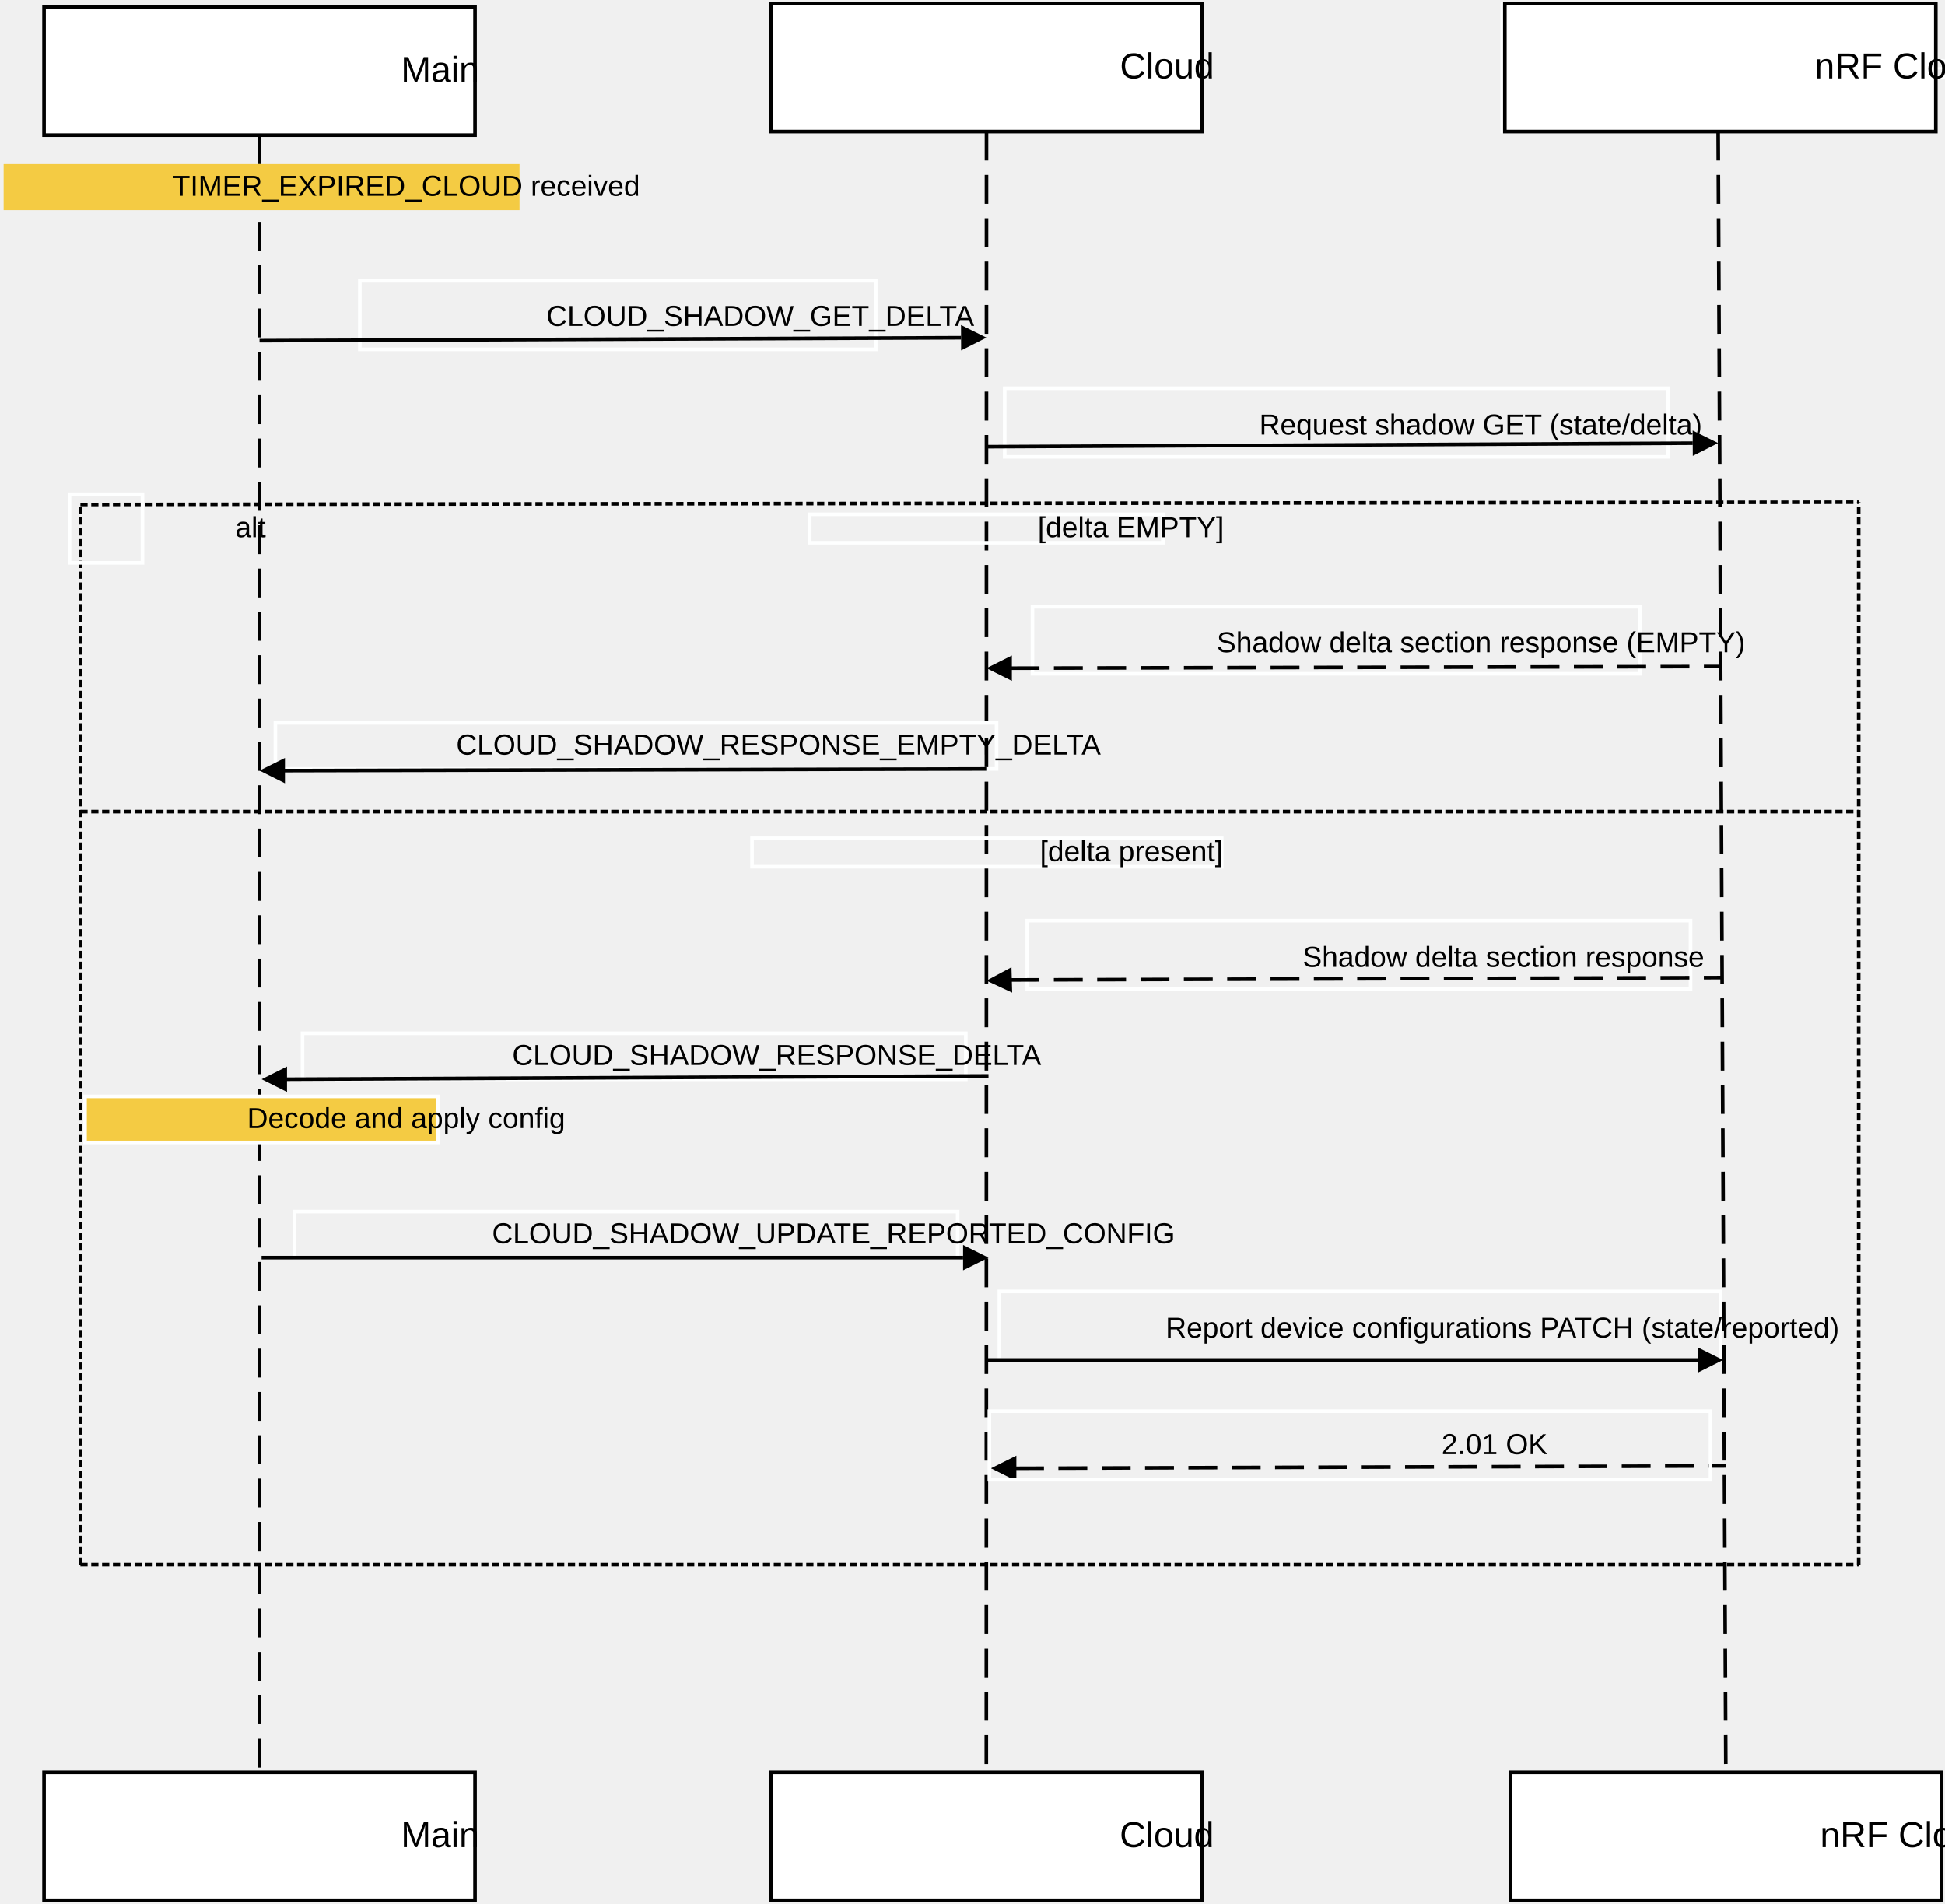
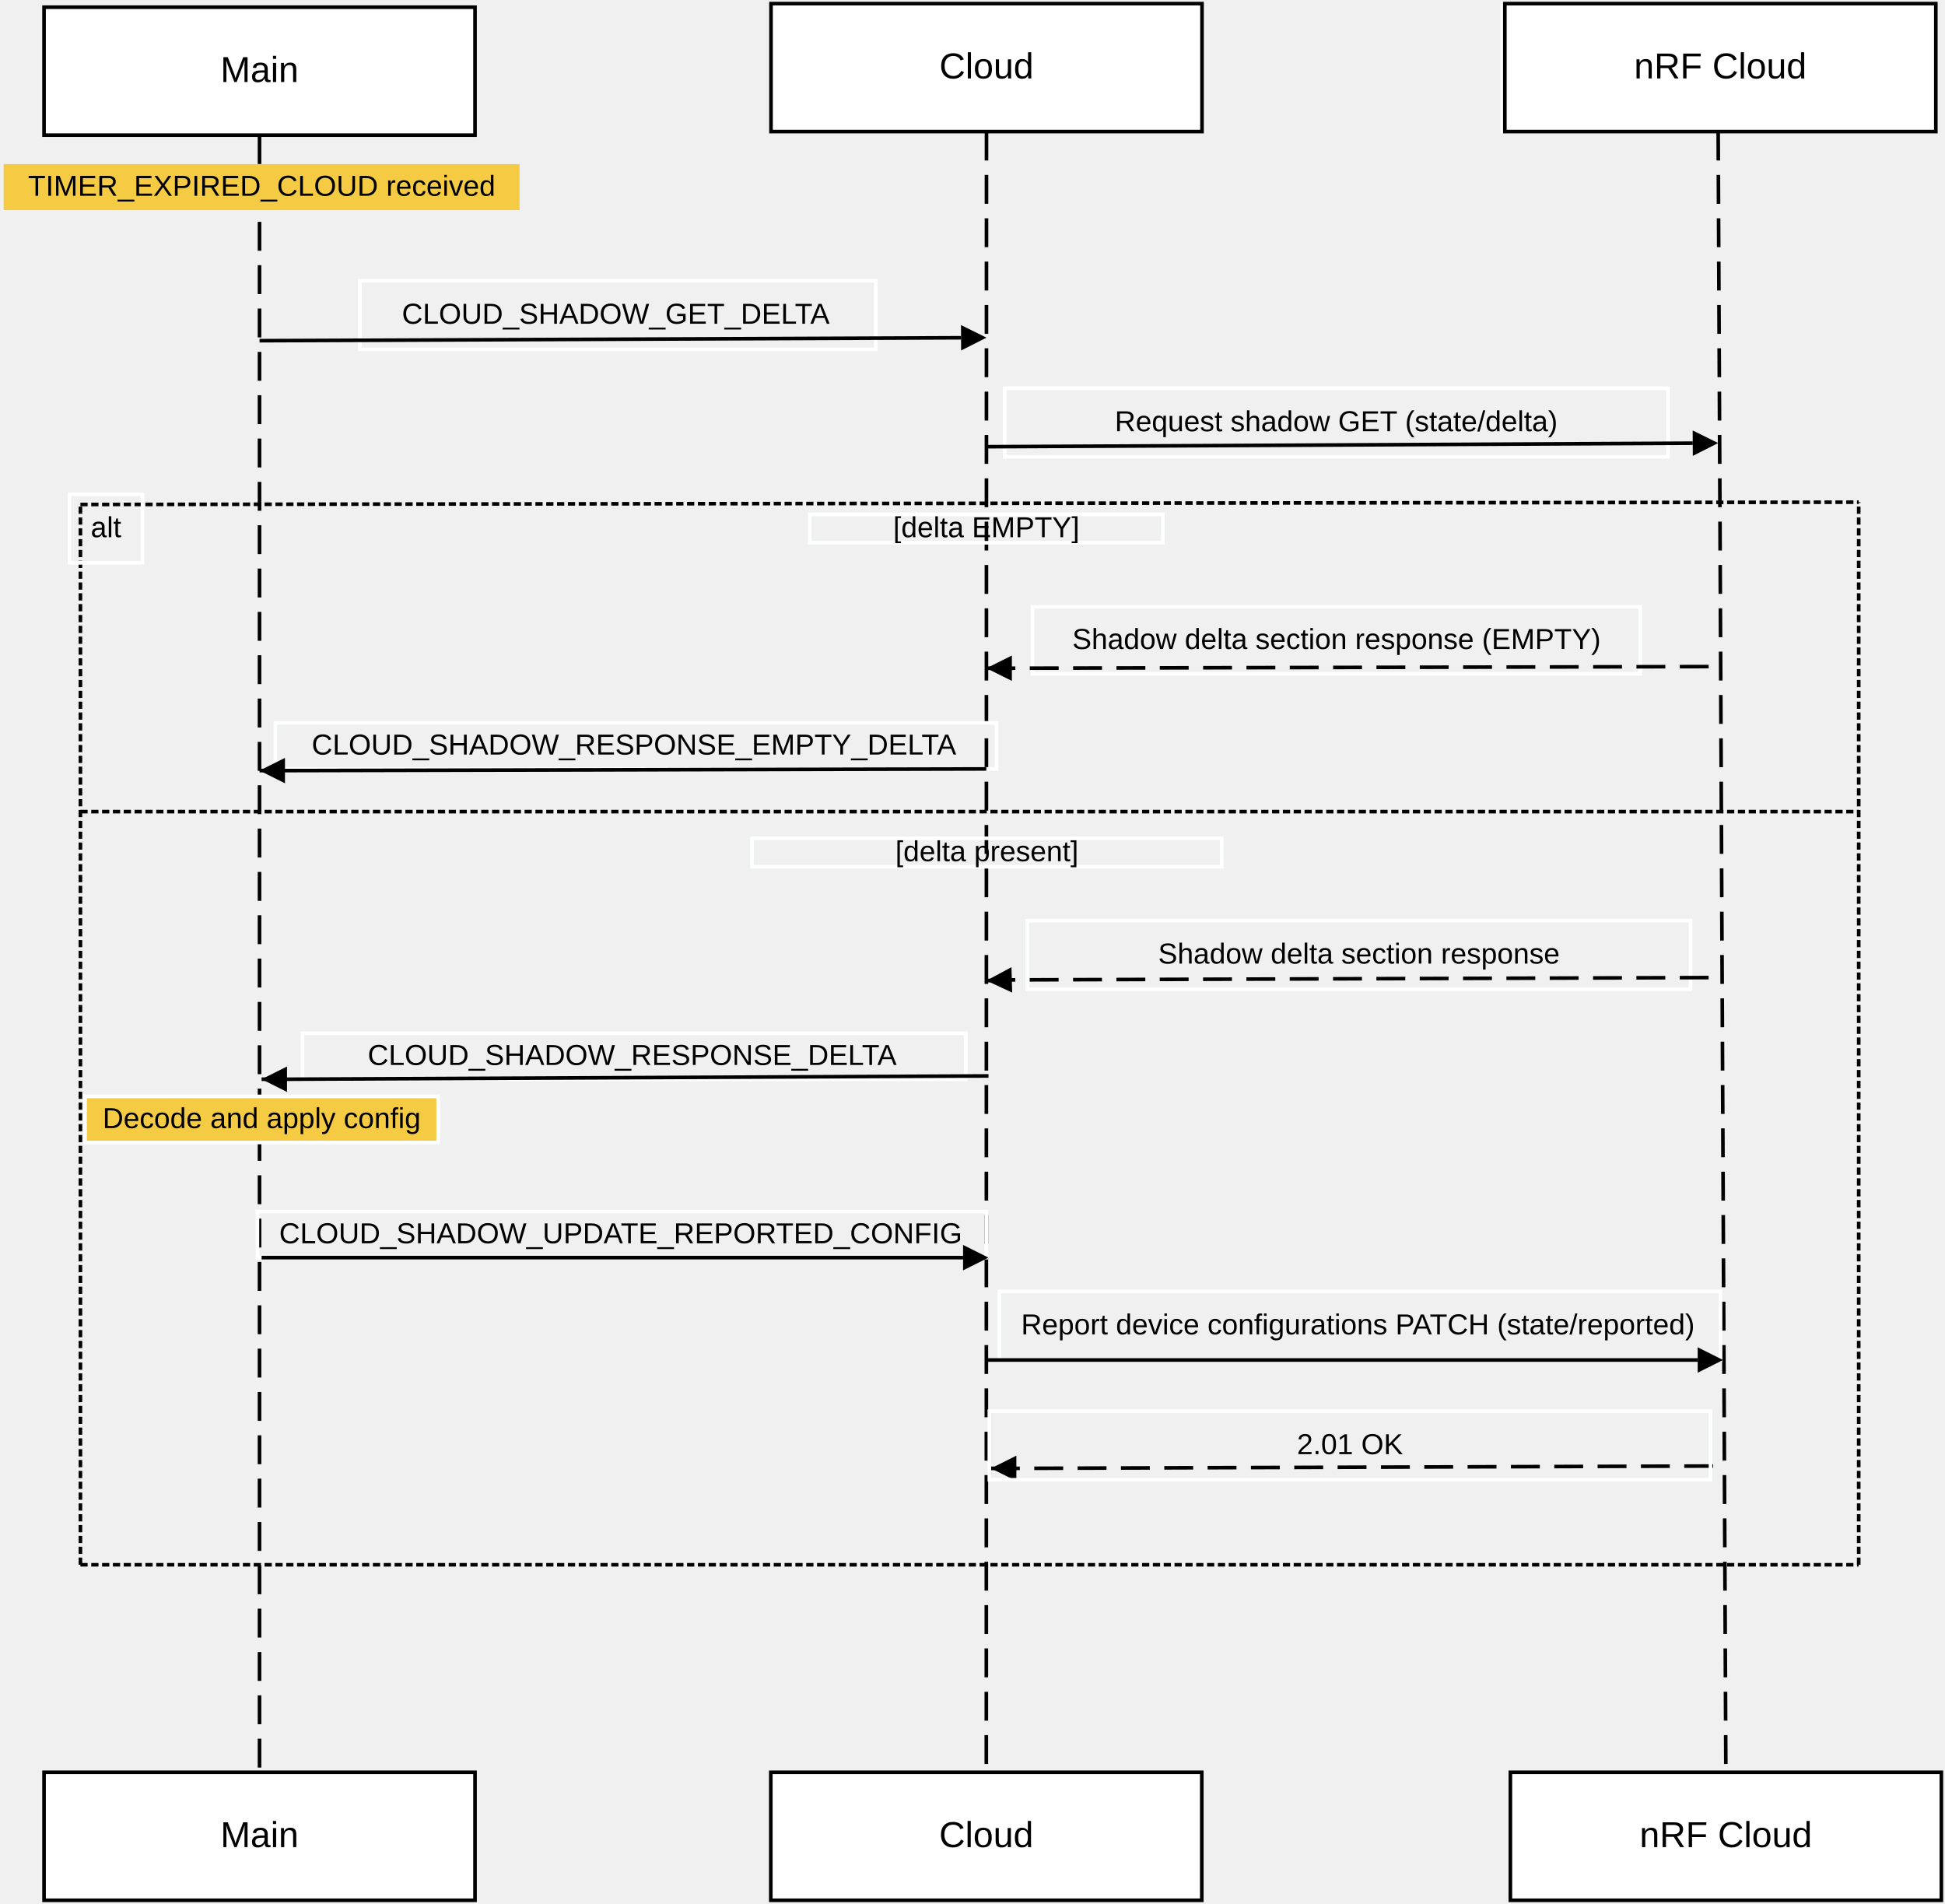
- <svg xmlns="http://www.w3.org/2000/svg" xmlns:ns1="http://schemas.microsoft.com/visio/2003/SVGExtensions/" xmlns:xlink="http://www.w3.org/1999/xlink" width="7.481in" height="7.322in" viewBox="0 0 538.611 527.177" xml:space="preserve" color-interpolation-filters="sRGB" class="st15">
-   <ns1:documentProperties ns1:langID="1035" ns1:viewMarkup="false" />
+ <svg xmlns="http://www.w3.org/2000/svg" xmlns:xlink="http://www.w3.org/1999/xlink" width="7.481in" height="7.322in" viewBox="0 0 538.612 527.177" xml:space="preserve" color-interpolation-filters="sRGB" class="st16">
  <style type="text/css">
	
		.st1 {fill:none;stroke:#feffff;stroke-width:1}
		.st2 {fill:#000000;font-family:Arial;font-size:0.667em}
		.st3 {fill:#ffffff;stroke:#000000;stroke-width:1}
		.st4 {fill:#000000;font-family:Arial;font-size:0.833em}
- 		.st5 {stroke:#000000;stroke-dasharray:8,4;stroke-linecap:butt;stroke-width:1}
- 		.st6 {fill:#00a9ce;stroke:#feffff;stroke-width:1}
- 		.st7 {fill:#feffff;font-family:Arial;font-size:0.833em}
- 		.st8 {stroke:#000000;stroke-dasharray:2,1;stroke-linecap:butt;stroke-width:1}
- 		.st9 {marker-end:url(#mrkr4-51);stroke:#000000;stroke-linecap:butt;stroke-width:1}
- 		.st10 {fill:#000000;fill-opacity:1;stroke:#000000;stroke-opacity:1;stroke-width:0.284}
- 		.st11 {marker-start:url(#mrkr4-57);stroke:#000000;stroke-dasharray:8,4;stroke-linecap:butt;stroke-width:1}
- 		.st12 {fill:#f4cb43;stroke:none;stroke-width:1}
- 		.st13 {marker-start:url(#mrkr4-57);stroke:#000000;stroke-linecap:butt;stroke-width:1}
- 		.st14 {fill:#f4cb43;stroke:#feffff;stroke-width:1}
- 		.st15 {fill:none;fill-rule:evenodd;font-size:12px;overflow:visible;stroke-linecap:square;stroke-miterlimit:3}
+ 		.st5 {fill:none}
+ 		.st6 {stroke:#000000;stroke-dasharray:8,4;stroke-linecap:butt;stroke-width:1}
+ 		.st7 {fill:#00a9ce;stroke:#feffff;stroke-width:1}
+ 		.st8 {fill:#feffff;font-family:Arial;font-size:0.833em}
+ 		.st9 {stroke:#000000;stroke-dasharray:2,1;stroke-linecap:butt;stroke-width:1}
+ 		.st10 {marker-end:url(#mrkr4-53);stroke:#000000;stroke-linecap:butt;stroke-width:1}
+ 		.st11 {fill:#000000;fill-opacity:1;stroke:#000000;stroke-opacity:1;stroke-width:0.284}
+ 		.st12 {marker-start:url(#mrkr4-59);stroke:#000000;stroke-dasharray:8,4;stroke-linecap:butt;stroke-width:1}
+ 		.st13 {fill:#f4cb43;stroke:none;stroke-width:1}
+ 		.st14 {marker-start:url(#mrkr4-59);stroke:#000000;stroke-linecap:butt;stroke-width:1}
+ 		.st15 {fill:#f4cb43;stroke:#feffff;stroke-width:1}
+ 		.st16 {fill:none;fill-rule:evenodd;font-size:12px;overflow:visible;stroke-linecap:square;stroke-miterlimit:3}
	
	</style>
  <defs id="Markers">
    <g id="lend4">
      <path d="M 2 1 L 0 0 L 2 -1 L 2 1 " style="stroke:none" />
    </g>
-     <marker id="mrkr4-51" class="st10" ns1:arrowType="4" ns1:arrowSize="2" ns1:setback="7.04" refX="-7.04" orient="auto" markerUnits="strokeWidth" overflow="visible">
-       <use xlink:href="#lend4" transform="scale(-3.52,-3.52) " />
+     <marker id="mrkr4-53" class="st11" refX="-7.04" orient="auto" markerUnits="strokeWidth" overflow="visible">
+       <use xlink:href="#lend4" transform="scale(-3.519999,-3.519999) " />
    </marker>
-     <marker id="mrkr4-57" class="st10" ns1:arrowType="4" ns1:arrowSize="2" ns1:setback="6.68" refX="6.68" orient="auto" markerUnits="strokeWidth" overflow="visible">
-       <use xlink:href="#lend4" transform="scale(3.52) " />
+     <marker id="mrkr4-59" class="st11" refX="0" orient="auto" markerUnits="strokeWidth" overflow="visible">
+       <use xlink:href="#lend4" transform="scale(3.519999) " />
    </marker>
  </defs>
-   <g ns1:mID="0" ns1:index="1" ns1:groupContext="foregroundPage">
-     <ns1:pageProperties ns1:drawingScale="0.0393701" ns1:pageScale="0.0393701" ns1:drawingUnits="24" ns1:shadowOffsetX="8.50394" ns1:shadowOffsetY="-8.50394" />
-     <ns1:layer ns1:name="Connector" ns1:index="0" />
-     <g id="shape10-1" ns1:mID="10" ns1:groupContext="shape" transform="translate(99.6457,-430.437)">
-       <ns1:textBlock ns1:margins="rect(4,4,4,4)" ns1:tabSpace="42.5197" />
-       <ns1:textRect cx="71.433" cy="517.681" width="142.87" height="18.992" />
-       <rect x="0" y="508.185" width="142.866" height="18.992" class="st1" />
-       <text x="11.64" y="520.68" class="st2" ns1:langID="1044">
-         <ns1:paragraph ns1:horizAlign="1" />
-         <ns1:tabList />CLOUD_SHADOW_GET_DELTA</text>
-     </g>
-     <g id="shape11-4" ns1:mID="11" ns1:groupContext="shape" transform="translate(12.1894,-489.752)">
-       <ns1:userDefs>
-         <ns1:ud ns1:nameU="visVersion" ns1:val="VT0(15):26" />
-       </ns1:userDefs>
-       <ns1:textBlock ns1:margins="rect(4,4,4,4)" ns1:tabSpace="42.5197" />
-       <ns1:textRect cx="59.677" cy="509.461" width="119.36" height="35.433" />
-       <rect x="0" y="491.744" width="119.354" height="35.433" class="st3" />
-       <text x="48.84" y="512.46" class="st4" ns1:langID="1044">
-         <ns1:paragraph ns1:horizAlign="1" />
-         <ns1:tabList />Main</text>
-     </g>
-     <g id="shape12-7" ns1:mID="12" ns1:groupContext="shape" ns1:layerMember="0" transform="translate(78.9528,-489.752)">
-       <path d="M-7.09 527.18 L-7.09 980.5" class="st5" />
-     </g>
-     <g id="shape14-10" ns1:mID="14" ns1:groupContext="shape" transform="translate(415.979,-490.744)">
-       <ns1:userDefs>
-         <ns1:ud ns1:nameU="visVersion" ns1:val="VT0(15):26" />
-       </ns1:userDefs>
-       <ns1:textBlock ns1:margins="rect(4,4,4,4)" ns1:tabSpace="42.5197" />
-       <ns1:textRect cx="59.677" cy="509.461" width="119.36" height="35.433" />
-       <rect x="0" y="491.744" width="119.354" height="35.433" class="st6" />
-       <text x="11.62" y="512.46" class="st7" ns1:langID="1044">
-         <ns1:paragraph ns1:horizAlign="1" />
-         <ns1:tabList />LwM2M carrier library</text>
-     </g>
-     <g id="shape15-13" ns1:mID="15" ns1:groupContext="shape" ns1:layerMember="0" transform="translate(469.782,-490.744)">
-       <path d="M6.02 527.18 L8.15 981.49" class="st5" />
-     </g>
-     <g id="shape16-16" ns1:mID="16" ns1:groupContext="shape" transform="translate(213.508,-490.744)">
-       <ns1:userDefs>
-         <ns1:ud ns1:nameU="visVersion" ns1:val="VT0(15):26" />
-       </ns1:userDefs>
-       <ns1:textBlock ns1:margins="rect(4,4,4,4)" ns1:tabSpace="42.5197" />
-       <ns1:textRect cx="59.677" cy="509.461" width="119.36" height="35.433" />
-       <rect x="0" y="491.744" width="119.354" height="35.433" class="st3" />
-       <text x="46.61" y="512.46" class="st4" ns1:langID="1044">
-         <ns1:paragraph ns1:horizAlign="1" />
-         <ns1:tabList />Cloud</text>
-     </g>
-     <g id="shape17-19" ns1:mID="17" ns1:groupContext="shape" transform="translate(416.725,-490.744)">
-       <ns1:userDefs>
-         <ns1:ud ns1:nameU="visVersion" ns1:val="VT0(15):26" />
-       </ns1:userDefs>
-       <ns1:textBlock ns1:margins="rect(4,4,4,4)" ns1:tabSpace="42.5197" />
-       <ns1:textRect cx="59.677" cy="509.461" width="119.36" height="35.433" />
-       <rect x="0" y="491.744" width="119.354" height="35.433" class="st3" />
-       <text x="35.78" y="512.46" class="st4" ns1:langID="1044">
-         <ns1:paragraph ns1:horizAlign="1" />
-         <ns1:tabList />nRF Cloud</text>
-     </g>
-     <g id="shape20-22" ns1:mID="20" ns1:groupContext="shape" transform="translate(21.5771,-387.492) rotate(-0.0742099)">
-       <path d="M0 527.18 L492.46 527.18" class="st8" />
-     </g>
-     <g id="shape21-25" ns1:mID="21" ns1:groupContext="shape" transform="translate(285.919,-340.601)">
-       <ns1:textBlock ns1:margins="rect(4,4,4,4)" ns1:tabSpace="42.5197" />
-       <ns1:textRect cx="84.151" cy="517.905" width="168.31" height="18.544" />
-       <rect x="0" y="508.633" width="168.303" height="18.544" class="st1" />
-       <text x="11.01" y="521.21" class="st2" ns1:langID="1044">
-         <ns1:paragraph ns1:horizAlign="1" />
-         <ns1:tabList />Shadow delta section response (EMPTY)</text>
-     </g>
-     <g id="shape23-28" ns1:mID="23" ns1:groupContext="shape" transform="translate(284.465,-253.272)">
-       <ns1:textBlock ns1:margins="rect(4,4,4,4)" ns1:tabSpace="42.5197" />
-       <ns1:textRect cx="91.844" cy="517.681" width="183.69" height="18.992" />
-       <rect x="0" y="508.185" width="183.687" height="18.992" class="st1" />
-       <text x="36.25" y="520.98" class="st2" ns1:langID="1044">
-         <ns1:paragraph ns1:horizAlign="1" />
-         <ns1:tabList />Shadow delta section response</text>
-     </g>
-     <g id="shape24-31" ns1:mID="24" ns1:groupContext="shape" transform="translate(276.737,-150.598)">
-       <ns1:textBlock ns1:margins="rect(4,4,4,4)" ns1:tabSpace="42.5197" />
-       <ns1:textRect cx="99.854" cy="517.681" width="199.71" height="18.992" />
-       <rect x="0" y="508.185" width="199.708" height="18.992" class="st1" />
-       <text x="6.03" y="520.98" class="st2" ns1:langID="1044">
-         <ns1:paragraph ns1:horizAlign="1" />
-         <ns1:tabList />Report device configurations PATCH (state/reported)</text>
-     </g>
-     <g id="shape27-34" ns1:mID="27" ns1:groupContext="shape" transform="translate(22.2599,-93.9055) rotate(8.04882E-07)">
-       <path d="M0 527.18 L492.46 527.18" class="st8" />
-     </g>
-     <g id="shape30-37" ns1:mID="30" ns1:groupContext="shape" ns1:layerMember="0" transform="translate(280.241,-490.744)">
-       <path d="M-7.06 527.18 L-7.11 981.49" class="st5" />
-     </g>
-     <g id="shape32-40" ns1:mID="32" ns1:groupContext="shape" transform="translate(278.227,-400.673)">
-       <ns1:textBlock ns1:margins="rect(4,4,4,4)" ns1:tabSpace="42.5197" />
-       <ns1:textRect cx="91.844" cy="517.681" width="183.69" height="18.992" />
-       <rect x="0" y="508.185" width="183.687" height="18.992" class="st1" />
-       <text x="30.48" y="520.98" class="st2" ns1:langID="1044">
-         <ns1:paragraph ns1:horizAlign="1" />
-         <ns1:tabList />Request shadow GET (state/delta)</text>
-     </g>
-     <g id="shape33-43" ns1:mID="33" ns1:groupContext="shape" transform="translate(76.2527,-314.266)">
-       <ns1:textBlock ns1:margins="rect(4,4,4,4)" ns1:tabSpace="42.5197" />
-       <ns1:textRect cx="99.854" cy="520.799" width="199.71" height="12.756" />
-       <rect x="0" y="514.421" width="199.708" height="12.756" class="st1" />
-       <text x="10.05" y="523.2" class="st2" ns1:langID="1044">
-         <ns1:paragraph ns1:horizAlign="1" />
-         <ns1:tabList />CLOUD_SHADOW_RESPONSE_EMPTY_DELTA</text>
-     </g>
-     <g id="shape38-46" ns1:mID="38" ns1:groupContext="shape" ns1:layerMember="0" transform="translate(71.8662,-426.177)">
-       <path d="M0 520.51 L194.27 519.7" class="st9" />
-     </g>
-     <g id="shape41-52" ns1:mID="41" ns1:groupContext="shape" ns1:layerMember="0" transform="translate(273.17,-335.288)">
-       <path d="M6.68 520.31 L7.04 520.31 L203.16 519.85" class="st11" />
-     </g>
-     <g id="shape46-58" ns1:mID="46" ns1:groupContext="shape" ns1:layerMember="0" transform="translate(273.148,-143.516)">
-       <path d="M0 520.09 L196.98 520.09" class="st9" />
-     </g>
-     <g id="shape49-63" ns1:mID="49" ns1:groupContext="shape" transform="translate(1,-468.988)">
-       <ns1:userDefs>
-         <ns1:ud ns1:nameU="visVersion" ns1:val="VT0(15):26" />
-       </ns1:userDefs>
-       <ns1:textBlock ns1:margins="rect(4,4,4,4)" />
-       <ns1:textRect cx="71.433" cy="520.799" width="142.87" height="12.756" />
-       <rect x="0" y="514.421" width="142.866" height="12.756" class="st12" />
-       <text x="6.75" y="523.2" class="st2" ns1:langID="1044">
-         <ns1:paragraph ns1:horizAlign="1" ns1:bulletSize="0.166667" />
-         <ns1:tabList />TIMER_EXPIRED_CLOUD received</text>
-     </g>
-     <g id="shape52-66" ns1:mID="52" ns1:groupContext="shape" transform="translate(-504.917,433.272) rotate(-90)">
-       <path d="M0 527.18 L293.59 527.18" class="st8" />
-     </g>
-     <g id="shape53-69" ns1:mID="53" ns1:groupContext="shape" transform="translate(-12.4604,433.272) rotate(-90)">
-       <path d="M0 527.18 L294.22 527.18" class="st8" />
-     </g>
-     <g id="shape19-72" ns1:mID="19" ns1:groupContext="shape" transform="translate(224.228,-376.892)">
-       <ns1:textBlock ns1:margins="rect(4,4,4,4)" ns1:tabSpace="42.5197" />
-       <ns1:textRect cx="48.898" cy="523.239" width="97.8" height="7.877" />
-       <rect x="0" y="519.3" width="97.795" height="7.877" class="st1" />
-       <text x="23.11" y="525.64" class="st2" ns1:langID="1044">
-         <ns1:paragraph ns1:horizAlign="1" />
-         <ns1:tabList />[delta EMPTY]</text>
-     </g>
-     <g id="shape99-75" ns1:mID="99" ns1:groupContext="shape" transform="translate(22.2599,-302.453)">
-       <path d="M0 527.18 L492.46 527.18" class="st8" />
-     </g>
-     <g id="shape100-78" ns1:mID="100" ns1:groupContext="shape" transform="translate(208.242,-287.176)">
-       <ns1:textBlock ns1:margins="rect(4,4,4,4)" ns1:tabSpace="42.5197" />
-       <ns1:textRect cx="65.04" cy="523.239" width="130.09" height="7.877" />
-       <rect x="0" y="519.3" width="130.081" height="7.877" class="st1" />
-       <text x="39.69" y="525.64" class="st2" ns1:langID="1044">
-         <ns1:paragraph ns1:horizAlign="1" />
-         <ns1:tabList />[delta present]</text>
-     </g>
-     <g id="shape102-81" ns1:mID="102" ns1:groupContext="shape" ns1:layerMember="0" transform="translate(273.156,-249.073)">
-       <path d="M6.68 520.41 L7.04 520.4 L203.69 519.75" class="st11" />
-     </g>
-     <g id="shape103-86" ns1:mID="103" ns1:groupContext="shape" transform="translate(83.7695,-228.315)">
-       <ns1:textBlock ns1:margins="rect(4,4,4,4)" ns1:tabSpace="42.5197" />
-       <ns1:textRect cx="91.844" cy="520.799" width="183.69" height="12.756" />
-       <rect x="0" y="514.421" width="183.687" height="12.756" class="st1" />
-       <text x="18.05" y="523.2" class="st2" ns1:langID="1044">
-         <ns1:paragraph ns1:horizAlign="1" />
-         <ns1:tabList />CLOUD_SHADOW_RESPONSE_DELTA</text>
-     </g>
-     <g id="shape104-89" ns1:mID="104" ns1:groupContext="shape" transform="translate(81.5036,-178.945)">
-       <ns1:textBlock ns1:margins="rect(4,4,4,4)" ns1:tabSpace="42.5197" />
-       <ns1:textRect cx="91.844" cy="520.799" width="183.69" height="12.756" />
-       <rect x="0" y="514.421" width="183.687" height="12.756" class="st1" />
-       <text x="14.72" y="523.2" class="st2" ns1:langID="1044">
-         <ns1:paragraph ns1:horizAlign="1" />
-         <ns1:tabList />CLOUD_SHADOW_UPDATE_REPORTED_CONFIG</text>
-     </g>
-     <g id="shape105-92" ns1:mID="105" ns1:groupContext="shape" ns1:layerMember="0" transform="translate(72.4349,-221.701)">
-       <path d="M6.68 520.53 L7.04 520.53 L201.3 519.62" class="st13" />
-     </g>
-     <g id="shape106-97" ns1:mID="106" ns1:groupContext="shape" ns1:layerMember="0" transform="translate(72.4349,-186.031)">
-       <path d="M0 534.26 L194.26 534.26" class="st9" />
-     </g>
-     <g id="shape107-102" ns1:mID="107" ns1:groupContext="shape" transform="translate(23.5373,-210.835)">
-       <ns1:userDefs>
-         <ns1:ud ns1:nameU="visVersion" ns1:val="VT0(15):26" />
-       </ns1:userDefs>
-       <ns1:textBlock ns1:margins="rect(4,4,4,4)" />
-       <ns1:textRect cx="48.898" cy="520.799" width="97.8" height="12.756" />
-       <rect x="0" y="514.421" width="97.795" height="12.756" class="st14" />
-       <text x="4.87" y="523.2" class="st2" ns1:langID="1044">
-         <ns1:paragraph ns1:horizAlign="1" ns1:bulletSize="0.166667" />
-         <ns1:tabList />Decode and apply config</text>
-     </g>
-     <g id="shape108-105" ns1:mID="108" ns1:groupContext="shape" ns1:layerMember="0" transform="translate(274.414,-113.834)">
-       <path d="M6.68 520.41 L7.04 520.41 L203.52 519.75" class="st11" />
-     </g>
-     <g id="shape109-110" ns1:mID="109" ns1:groupContext="shape" transform="translate(273.975,-117.433)">
-       <ns1:textBlock ns1:margins="rect(4,4,4,4)" ns1:tabSpace="42.5197" />
-       <ns1:textRect cx="99.854" cy="517.681" width="199.71" height="18.992" />
-       <rect x="0" y="508.185" width="199.708" height="18.992" class="st1" />
-       <text x="85.18" y="520.08" class="st2" ns1:langID="1044">
-         <ns1:paragraph ns1:horizAlign="1" />
-         <ns1:tabList />2.01 OK</text>
-     </g>
-     <g id="shape110-113" ns1:mID="110" ns1:groupContext="shape" transform="translate(12.1894,-1)">
-       <ns1:userDefs>
-         <ns1:ud ns1:nameU="visVersion" ns1:val="VT0(15):26" />
-       </ns1:userDefs>
-       <ns1:textBlock ns1:margins="rect(4,4,4,4)" ns1:tabSpace="42.5197" />
-       <ns1:textRect cx="59.677" cy="509.461" width="119.36" height="35.433" />
-       <rect x="0" y="491.744" width="119.354" height="35.433" class="st3" />
-       <text x="48.84" y="512.46" class="st4" ns1:langID="1044">
-         <ns1:paragraph ns1:horizAlign="1" />
-         <ns1:tabList />Main</text>
-     </g>
-     <g id="shape111-116" ns1:mID="111" ns1:groupContext="shape" transform="translate(213.449,-1)">
-       <ns1:userDefs>
-         <ns1:ud ns1:nameU="visVersion" ns1:val="VT0(15):26" />
-       </ns1:userDefs>
-       <ns1:textBlock ns1:margins="rect(4,4,4,4)" ns1:tabSpace="42.5197" />
-       <ns1:textRect cx="59.677" cy="509.461" width="119.36" height="35.433" />
-       <rect x="0" y="491.744" width="119.354" height="35.433" class="st3" />
-       <text x="46.61" y="512.46" class="st4" ns1:langID="1044">
-         <ns1:paragraph ns1:horizAlign="1" />
-         <ns1:tabList />Cloud</text>
-     </g>
-     <g id="shape112-119" ns1:mID="112" ns1:groupContext="shape" transform="translate(418.258,-1)">
-       <ns1:userDefs>
-         <ns1:ud ns1:nameU="visVersion" ns1:val="VT0(15):26" />
-       </ns1:userDefs>
-       <ns1:textBlock ns1:margins="rect(4,4,4,4)" ns1:tabSpace="42.5197" />
-       <ns1:textRect cx="59.677" cy="509.461" width="119.36" height="35.433" />
-       <rect x="0" y="491.744" width="119.354" height="35.433" class="st3" />
-       <text x="35.78" y="512.46" class="st4" ns1:langID="1044">
-         <ns1:paragraph ns1:horizAlign="1" />
-         <ns1:tabList />nRF Cloud</text>
-     </g>
-     <g id="shape113-122" ns1:mID="113" ns1:groupContext="shape" transform="translate(19.2395,-371.335)">
-       <ns1:textBlock ns1:margins="rect(4,4,4,4)" ns1:tabSpace="42.5197" />
-       <ns1:textRect cx="10.107" cy="517.681" width="20.22" height="18.992" />
-       <rect x="0" y="508.185" width="20.214" height="18.992" class="st1" />
-       <text x="5.88" y="520.08" class="st2" ns1:langID="1044">
-         <ns1:paragraph ns1:horizAlign="1" />
-         <ns1:tabList />alt</text>
-     </g>
-     <g id="shape114-125" ns1:mID="114" ns1:groupContext="shape" ns1:layerMember="0" transform="translate(71.8662,-306.942)">
-       <path d="M6.68 520.31 L7.04 520.31 L201.26 519.85" class="st13" />
-     </g>
-     <g id="shape115-130" ns1:mID="115" ns1:groupContext="shape" ns1:layerMember="0" transform="translate(273.172,-396.911)">
-       <path d="M0 520.6 L195.59 519.62" class="st9" />
+   <g>
+     <g id="group5-1" transform="translate(1,-1)">
+       <g id="group6-2">
+         <g id="shape7-3" transform="translate(98.6457,-429.437)">
+           <rect x="0" y="508.185" width="142.866" height="18.992" class="st1" />
+           <text x="11.64" y="520.08" class="st2">CLOUD_SHADOW_GET_DELTA</text>
+         </g>
+         <g id="shape8-6" transform="translate(11.1894,-488.752)">
+           <rect x="0" y="491.744" width="119.354" height="35.433" class="st3" />
+           <text x="48.84" y="512.46" class="st4">Main</text>
+         </g>
+         <g id="shape9-9" transform="translate(70.8628,-35.4291)">
+           <path d="M0 73.86 L0 527.18 L0 73.86 Z" class="st5" />
+           <path d="M0 73.86 L0 527.18" class="st6" />
+         </g>
+         <g id="shape10-12" transform="translate(414.979,-489.744)">
+           <rect x="0" y="491.744" width="119.354" height="35.433" class="st7" />
+           <text x="11.62" y="512.46" class="st8">LwM2M carrier library</text>
+         </g>
+         <g id="shape11-15" transform="translate(474.802,-35.4311)">
+           <path d="M0 72.87 L2.13 527.18 L0 72.87 Z" class="st5" />
+           <path d="M0 72.87 L2.13 527.18" class="st6" />
+         </g>
+         <g id="shape12-18" transform="translate(212.508,-489.744)">
+           <rect x="0" y="491.744" width="119.354" height="35.433" class="st3" />
+           <text x="46.61" y="512.46" class="st4">Cloud</text>
+         </g>
+         <g id="shape13-21" transform="translate(415.725,-489.744)">
+           <rect x="0" y="491.744" width="119.354" height="35.433" class="st3" />
+           <text x="35.78" y="512.46" class="st4">nRF Cloud</text>
+         </g>
+         <g id="shape14-24" transform="translate(20.5771,-386.489) rotate(-0.0742099)">
+           <path d="M0 527.18 L492.46 527.18 L0 527.18 Z" class="st5" />
+           <path d="M0 527.18 L492.46 527.18" class="st9" />
+         </g>
+         <g id="shape15-27" transform="translate(284.919,-339.601)">
+           <rect x="0" y="508.633" width="168.303" height="18.544" class="st1" />
+           <text x="11.01" y="520.3" class="st2">Shadow delta section response (EMPTY)</text>
+         </g>
+         <g id="shape16-30" transform="translate(283.465,-252.272)">
+           <rect x="0" y="508.185" width="183.687" height="18.992" class="st1" />
+           <text x="36.25" y="520.08" class="st2">Shadow delta section response</text>
+         </g>
+         <g id="shape17-33" transform="translate(275.737,-149.598)">
+           <rect x="0" y="508.185" width="199.708" height="18.992" class="st1" />
+           <text x="6.03" y="520.08" class="st2">Report device configurations PATCH (state/reported)</text>
+         </g>
+         <g id="shape18-36" transform="translate(21.2599,-92.9026) rotate(8.04881E-07)">
+           <path d="M0 527.18 L492.46 527.18 L0 527.18 Z" class="st5" />
+           <path d="M0 527.18 L492.46 527.18" class="st9" />
+         </g>
+         <g id="shape19-39" transform="translate(272.131,-35.4311)">
+           <path d="M0.05 72.87 L0 527.18 L0.05 72.87 Z" class="st5" />
+           <path d="M0.05 72.87 L0 527.18" class="st6" />
+         </g>
+         <g id="shape20-42" transform="translate(277.227,-399.673)">
+           <rect x="0" y="508.185" width="183.687" height="18.992" class="st1" />
+           <text x="30.48" y="520.08" class="st2">Request shadow GET (state/delta)</text>
+         </g>
+         <g id="shape21-45" transform="translate(75.2527,-313.266)">
+           <rect x="0" y="514.421" width="199.708" height="12.756" class="st1" />
+           <text x="10.05" y="523.2" class="st2">CLOUD_SHADOW_RESPONSE_EMPTY_DELTA</text>
+         </g>
+         <g id="shape22-48" transform="translate(70.8662,-431.844)">
+           <path d="M0 527.18 L194.27 526.37 L194.27 526.37" class="st10" />
+         </g>
+         <g id="shape23-54" transform="translate(272.17,-341.155)">
+           <path d="M0 527.18 L6.68 527.18 L7.04 527.18 L203.16 526.72" class="st12" />
+         </g>
+         <g id="shape24-60" transform="translate(272.148,-149.603)">
+           <path d="M0 527.18 L196.98 527.18 L196.98 527.18" class="st10" />
+         </g>
+         <g id="shape25-65" transform="translate(-1.05516E-12,-467.988)">
+           <rect x="0" y="514.421" width="142.866" height="12.756" class="st13" />
+           <text x="6.75" y="523.2" class="st2">TIMER_EXPIRED_CLOUD received</text>
+         </g>
+         <g id="shape26-68" transform="translate(-505.914,434.272) rotate(-90)">
+           <path d="M0 527.18 L293.59 527.18 L0 527.18 Z" class="st5" />
+           <path d="M0 527.18 L293.59 527.18" class="st9" />
+         </g>
+         <g id="shape27-71" transform="translate(-13.4575,434.272) rotate(-90)">
+           <path d="M0 527.18 L294.22 527.18 L0 527.18 Z" class="st5" />
+           <path d="M0 527.18 L294.22 527.18" class="st9" />
+         </g>
+         <g id="shape28-74" transform="translate(223.228,-375.892)">
+           <rect x="0" y="519.3" width="97.795" height="7.877" class="st1" />
+           <text x="23.11" y="525.64" class="st2">[delta EMPTY]</text>
+         </g>
+         <g id="shape29-77" transform="translate(21.2599,-301.45)">
+           <path d="M0 527.18 L492.46 527.18 L0 527.18 Z" class="st5" />
+           <path d="M0 527.18 L492.46 527.18" class="st9" />
+         </g>
+         <g id="shape30-80" transform="translate(207.242,-286.176)">
+           <rect x="0" y="519.3" width="130.081" height="7.877" class="st1" />
+           <text x="39.69" y="525.64" class="st2">[delta present]</text>
+         </g>
+         <g id="shape31-83" transform="translate(272.159,-254.655)">
+           <path d="M0 527.18 L6.68 526.99 L7.04 526.98 L203.69 526.33" class="st12" />
+         </g>
+         <g id="shape32-88" transform="translate(82.7695,-227.315)">
+           <rect x="0" y="514.421" width="183.687" height="12.756" class="st1" />
+           <text x="18.05" y="523.2" class="st2">CLOUD_SHADOW_RESPONSE_DELTA</text>
+         </g>
+         <g id="shape33-91" transform="translate(70.2808,-177.945)">
+           <rect x="0" y="514.421" width="201.85" height="12.756" class="st1" />
+           <text x="6.02" y="523.2" class="st2">CLOUD_SHADOW_UPDATE_REPORTED_CONFIG</text>
+         </g>
+         <g id="shape34-94" transform="translate(71.4349,-227.348)">
+           <path d="M0 527.18 L6.68 527.18 L7.04 527.18 L201.3 526.27" class="st14" />
+         </g>
+         <g id="shape35-99" transform="translate(71.4349,-177.948)">
+           <path d="M0 527.18 L194.26 527.18 L194.26 527.18" class="st10" />
+         </g>
+         <g id="shape36-104" transform="translate(22.5373,-209.835)">
+           <rect x="0" y="514.421" width="97.795" height="12.756" class="st15" />
+           <text x="4.87" y="523.2" class="st2">Decode and apply config</text>
+         </g>
+         <g id="shape37-107" transform="translate(273.414,-119.601)">
+           <path d="M0 527.18 L6.68 527.18 L7.04 527.18 L203.52 526.52" class="st12" />
+         </g>
+         <g id="shape38-112" transform="translate(272.975,-116.433)">
+           <rect x="0" y="508.185" width="199.708" height="18.992" class="st1" />
+           <text x="85.18" y="520.08" class="st2">2.01 OK</text>
+         </g>
+         <g id="shape39-115" transform="translate(11.1894,0)">
+           <rect x="0" y="491.744" width="119.354" height="35.433" class="st3" />
+           <text x="48.84" y="512.46" class="st4">Main</text>
+         </g>
+         <g id="shape40-118" transform="translate(212.449,0)">
+           <rect x="0" y="491.744" width="119.354" height="35.433" class="st3" />
+           <text x="46.61" y="512.46" class="st4">Cloud</text>
+         </g>
+         <g id="shape41-121" transform="translate(417.258,0)">
+           <rect x="0" y="491.744" width="119.354" height="35.433" class="st3" />
+           <text x="35.78" y="512.46" class="st4">nRF Cloud</text>
+         </g>
+         <g id="shape42-124" transform="translate(18.2395,-370.335)">
+           <rect x="0" y="508.185" width="20.214" height="18.992" class="st1" />
+           <text x="5.88" y="520.08" class="st2">alt</text>
+         </g>
+         <g id="shape43-127" transform="translate(70.8662,-312.809)">
+           <path d="M0 527.18 L6.68 527.18 L7.04 527.18 L201.26 526.72" class="st14" />
+         </g>
+         <g id="shape44-132" transform="translate(272.172,-402.488)">
+           <path d="M0 527.18 L195.59 526.2 L195.59 526.2" class="st10" />
+         </g>
+       </g>
    </g>
  </g>
</svg>
